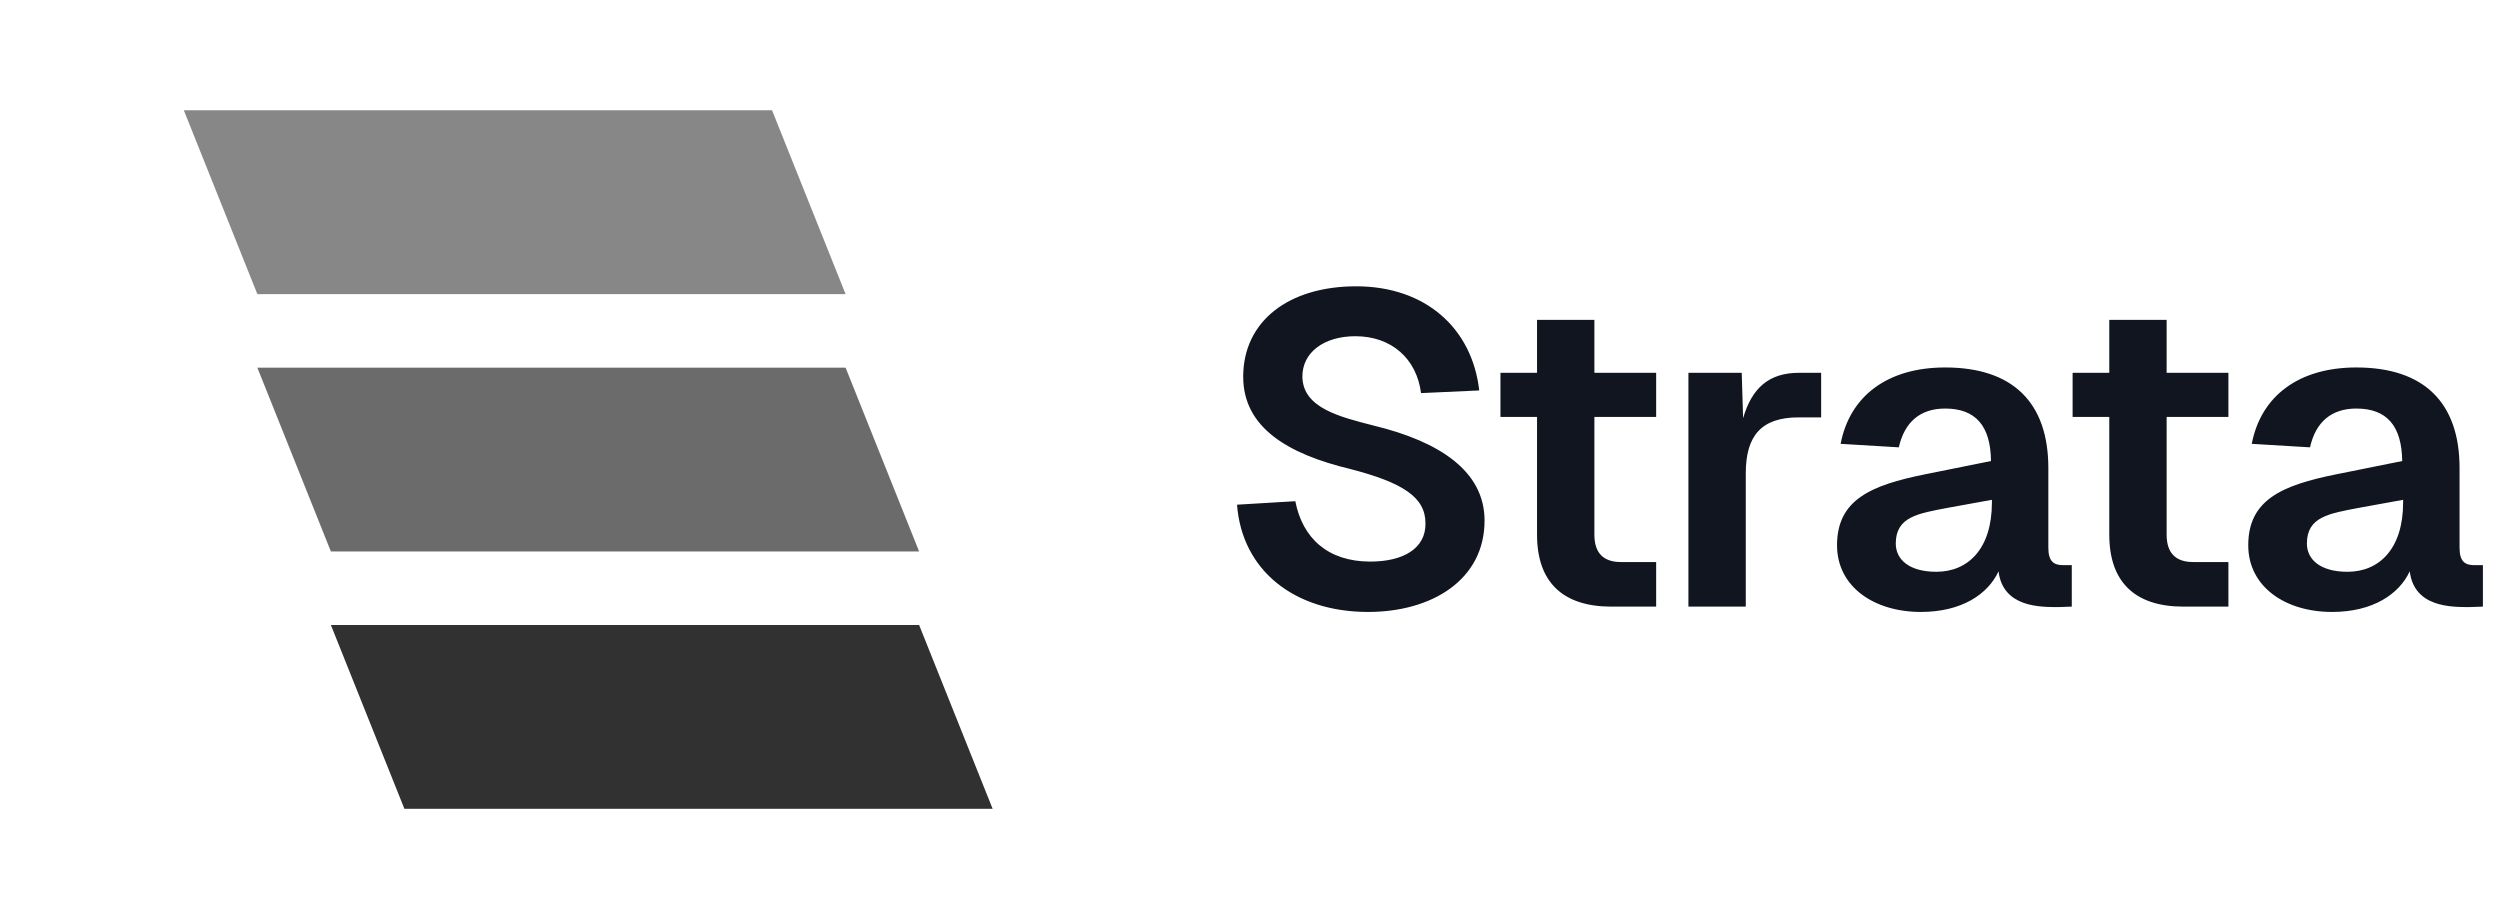
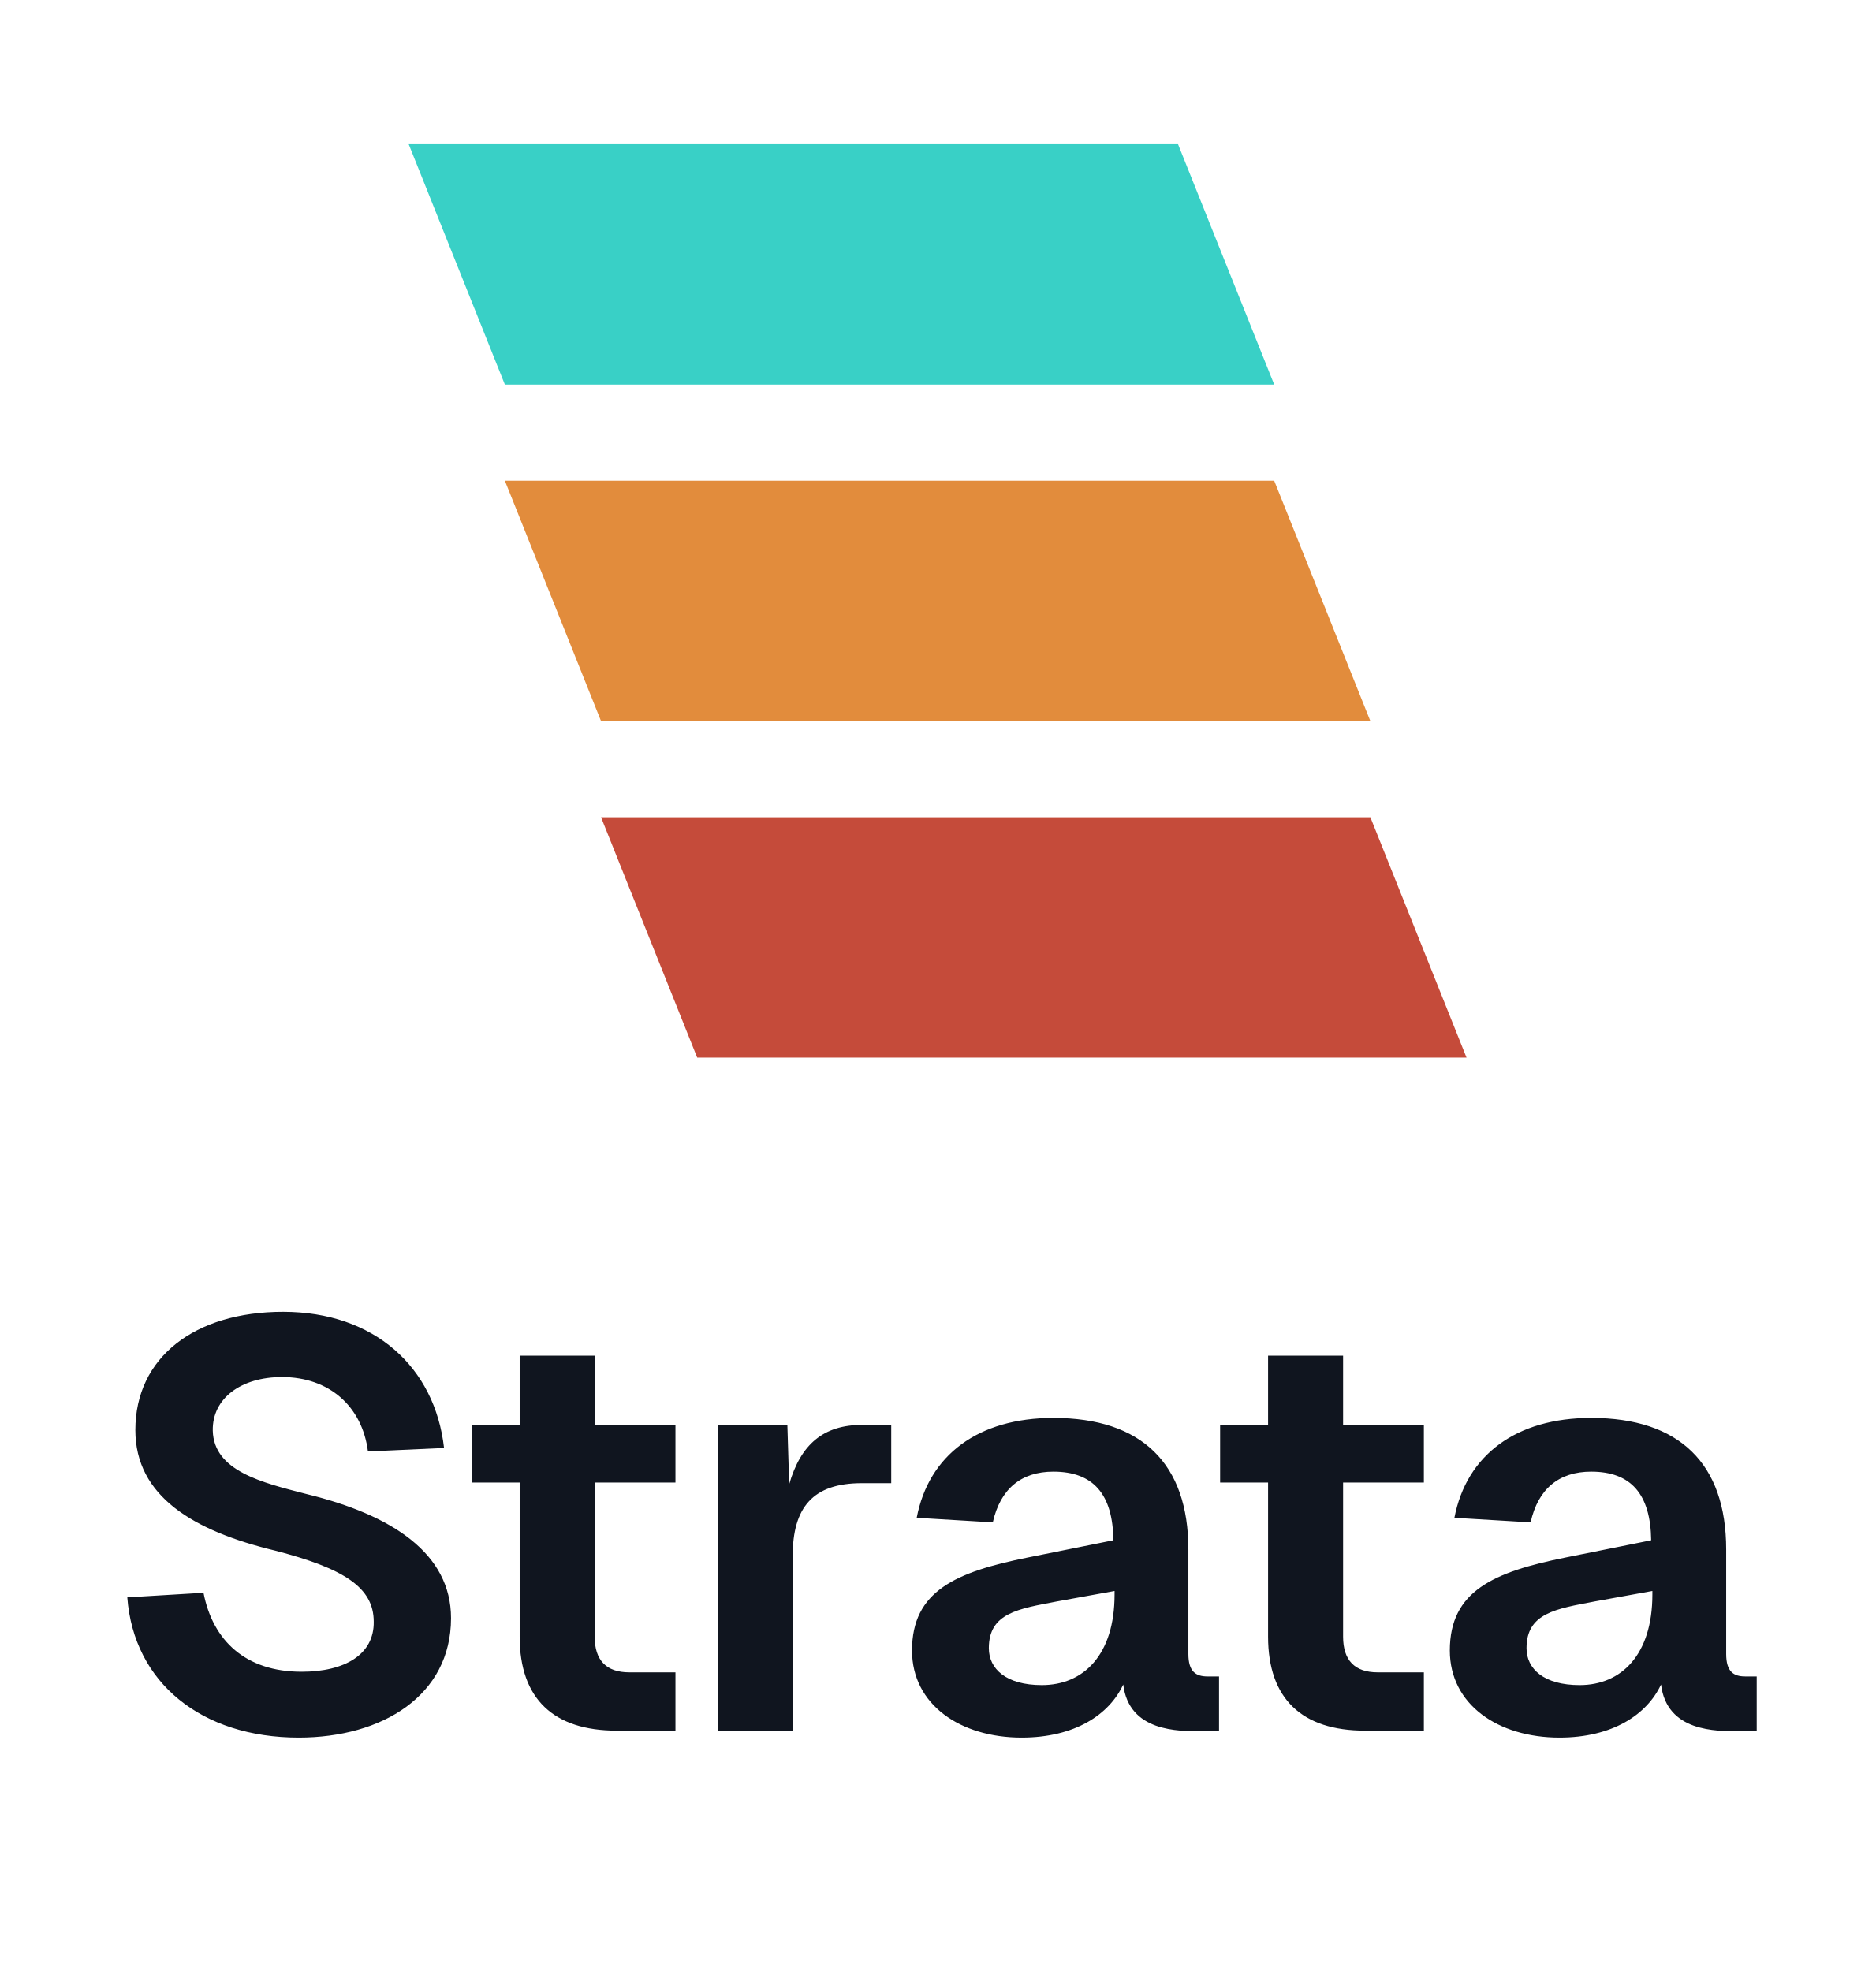
- <svg xmlns="http://www.w3.org/2000/svg" viewBox="0 14 272 100">
-   <path d="M20,26 H84 L92,46 H28 Z" fill="#878787" />
-   <path d="M28,54 H92 L100,74 H36 Z" fill="#6B6B6B" />
-   <path d="M36,82 H100 L108,102 H44 Z" fill="#313131" />
-   <g transform="translate(132,80)" fill="#10151F">
+ <svg xmlns="http://www.w3.org/2000/svg" viewBox="0 14 156 164">
+   <g transform="translate(14,0)">
+     <path d="M20,26 H84 L92,46 H28 Z" fill="#39D0C6" />
+     <path d="M28,54 H92 L100,74 H36 Z" fill="#E28C3C" />
+     <path d="M36,82 H100 L108,102 H44 Z" fill="#C54B3A" />
+   </g>
+   <g transform="translate(8,158)" fill="#10151F">
    <path d="M8.93-11.47L2.59-11.09C3.12-3.98 8.78 0.58 16.85 0.58C23.81 0.58 29.52-2.93 29.52-9.36C29.52-14.74 24.62-17.95 17.52-19.68C13.78-20.64 9.79-21.60 9.70-24.96C9.65-27.65 12.05-29.42 15.46-29.42C19.39-29.42 22.13-26.98 22.61-23.23L28.94-23.52C28.18-30.24 23.14-34.85 15.55-34.85C8.21-34.85 3.26-31.06 3.26-25.01C3.26-19.49 8.11-16.61 14.88-14.98C20.64-13.49 23.09-11.90 23.09-9.07C23.14-6.34 20.69-4.90 17.09-4.90C12.43-4.90 9.70-7.49 8.93-11.47M35.23-31.20L35.23-25.44L31.25-25.44L31.25-20.64L35.23-20.64L35.23-7.82C35.23-2.64 38.06 0 43.30 0L48.19 0L48.19-4.85L44.35-4.85C42.43-4.85 41.47-5.86 41.47-7.82L41.47-20.64L48.19-20.64L48.19-25.44L41.47-25.44L41.47-31.20M51.70-25.44L51.70 0L57.94 0L57.94-14.50C57.94-18.58 59.62-20.59 63.70-20.59L66.14-20.59L66.14-25.44L63.74-25.44C60.48-25.44 58.61-23.81 57.65-20.50L57.50-25.44M68.26-17.71L74.59-17.33C75.22-20.11 76.94-21.55 79.63-21.55C82.94-21.55 84.58-19.68 84.62-15.84L77.47-14.40C71.52-13.20 67.87-11.62 67.87-6.67C67.87-2.16 71.90 0.58 76.99 0.58C81.41 0.58 84.29-1.34 85.44-3.84C85.92 0.10 90 0.05 91.97 0.05L93.41 0L93.41-4.51L92.45-4.51C91.49-4.51 90.86-4.90 90.86-6.38L90.86-15.07C90.86-22.22 86.98-26.02 79.63-26.02C73.39-26.02 69.26-22.94 68.26-17.71M74.26-6.86C74.26-9.79 76.70-10.13 79.92-10.75L84.72-11.62L84.72-11.33C84.72-6.29 82.13-3.79 78.67-3.79C75.70-3.79 74.26-5.14 74.26-6.86M97.49-31.20L97.49-25.44L93.50-25.44L93.50-20.64L97.49-20.64L97.49-7.82C97.49-2.64 100.32 0 105.55 0L110.45 0L110.45-4.85L106.61-4.85C104.69-4.85 103.73-5.86 103.73-7.82L103.73-20.64L110.45-20.64L110.45-25.44L103.73-25.44L103.73-31.20M112.99-17.71L119.33-17.33C119.95-20.11 121.68-21.55 124.37-21.55C127.68-21.55 129.31-19.68 129.36-15.84L122.21-14.40C116.26-13.20 112.61-11.62 112.61-6.67C112.61-2.16 116.64 0.58 121.73 0.58C126.14 0.58 129.02-1.34 130.18-3.84C130.66 0.10 134.74 0.05 136.70 0.05L138.14 0L138.14-4.51L137.18-4.51C136.22-4.51 135.60-4.90 135.60-6.38L135.60-15.07C135.60-22.22 131.71-26.02 124.37-26.02C118.13-26.02 114-22.94 112.99-17.71M118.99-6.86C118.99-9.79 121.44-10.13 124.66-10.75L129.46-11.62L129.46-11.33C129.46-6.29 126.86-3.79 123.41-3.79C120.43-3.79 118.99-5.14 118.99-6.86" />
  </g>
</svg>
